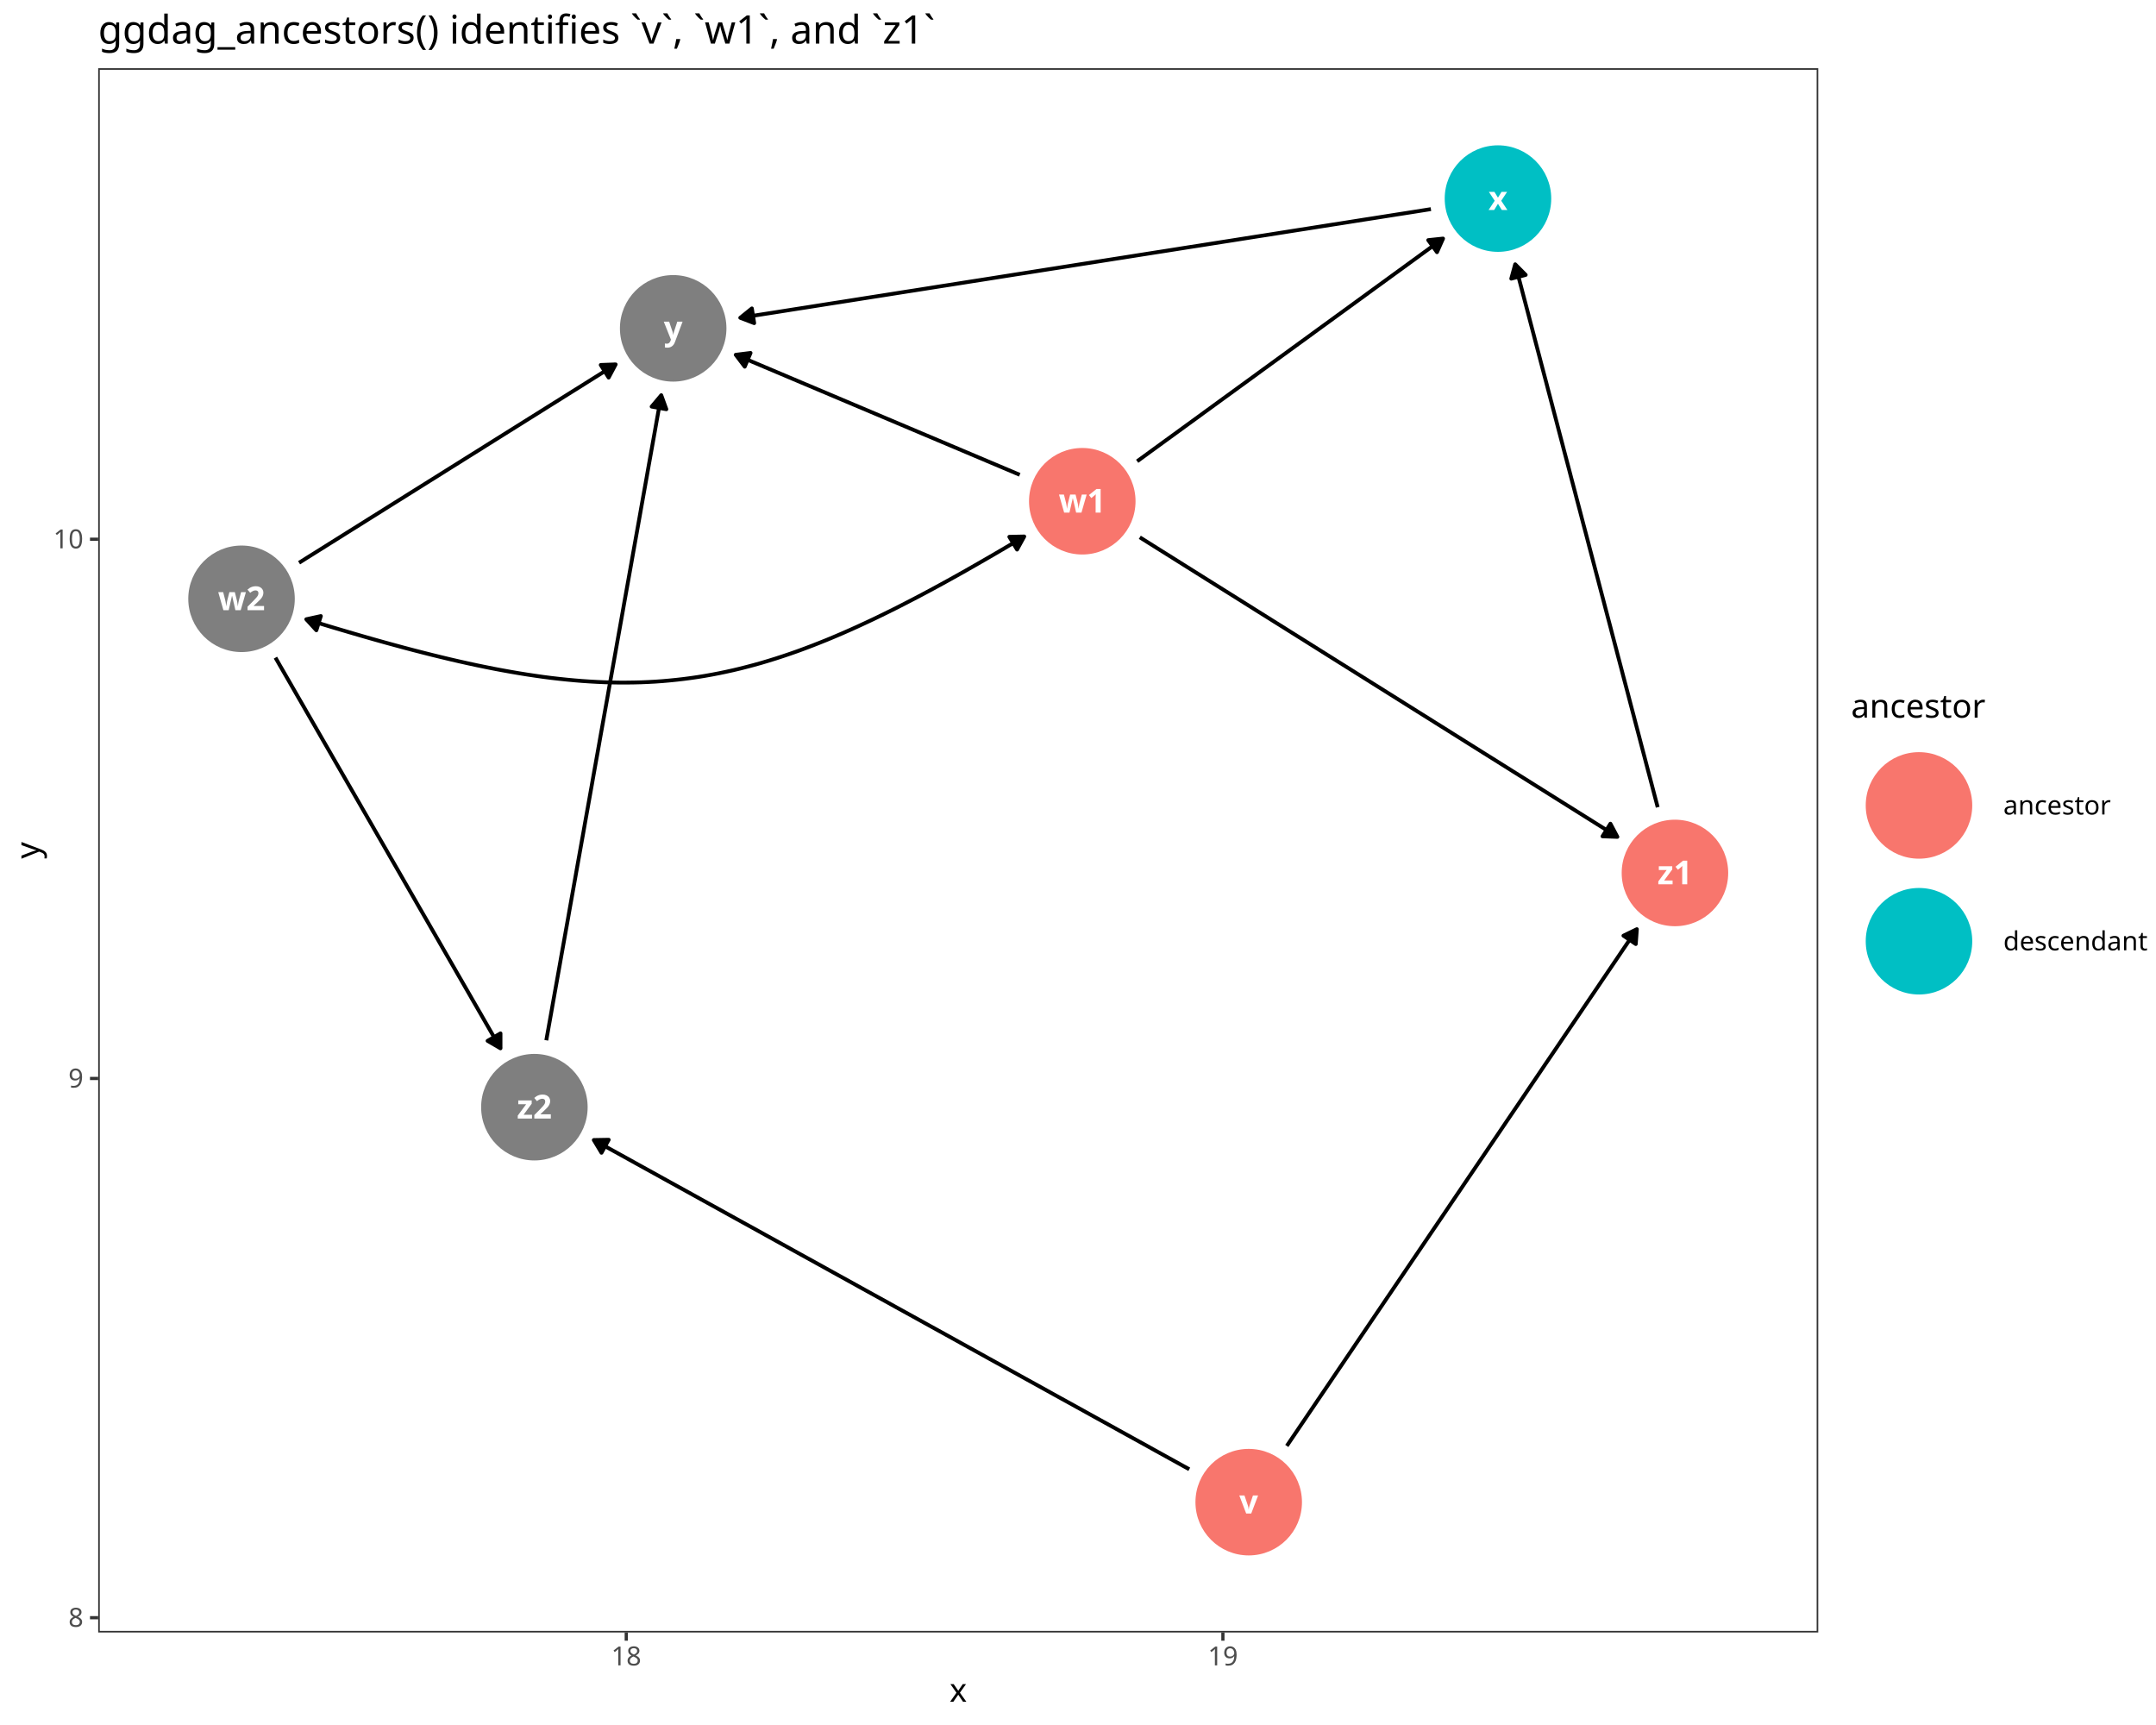
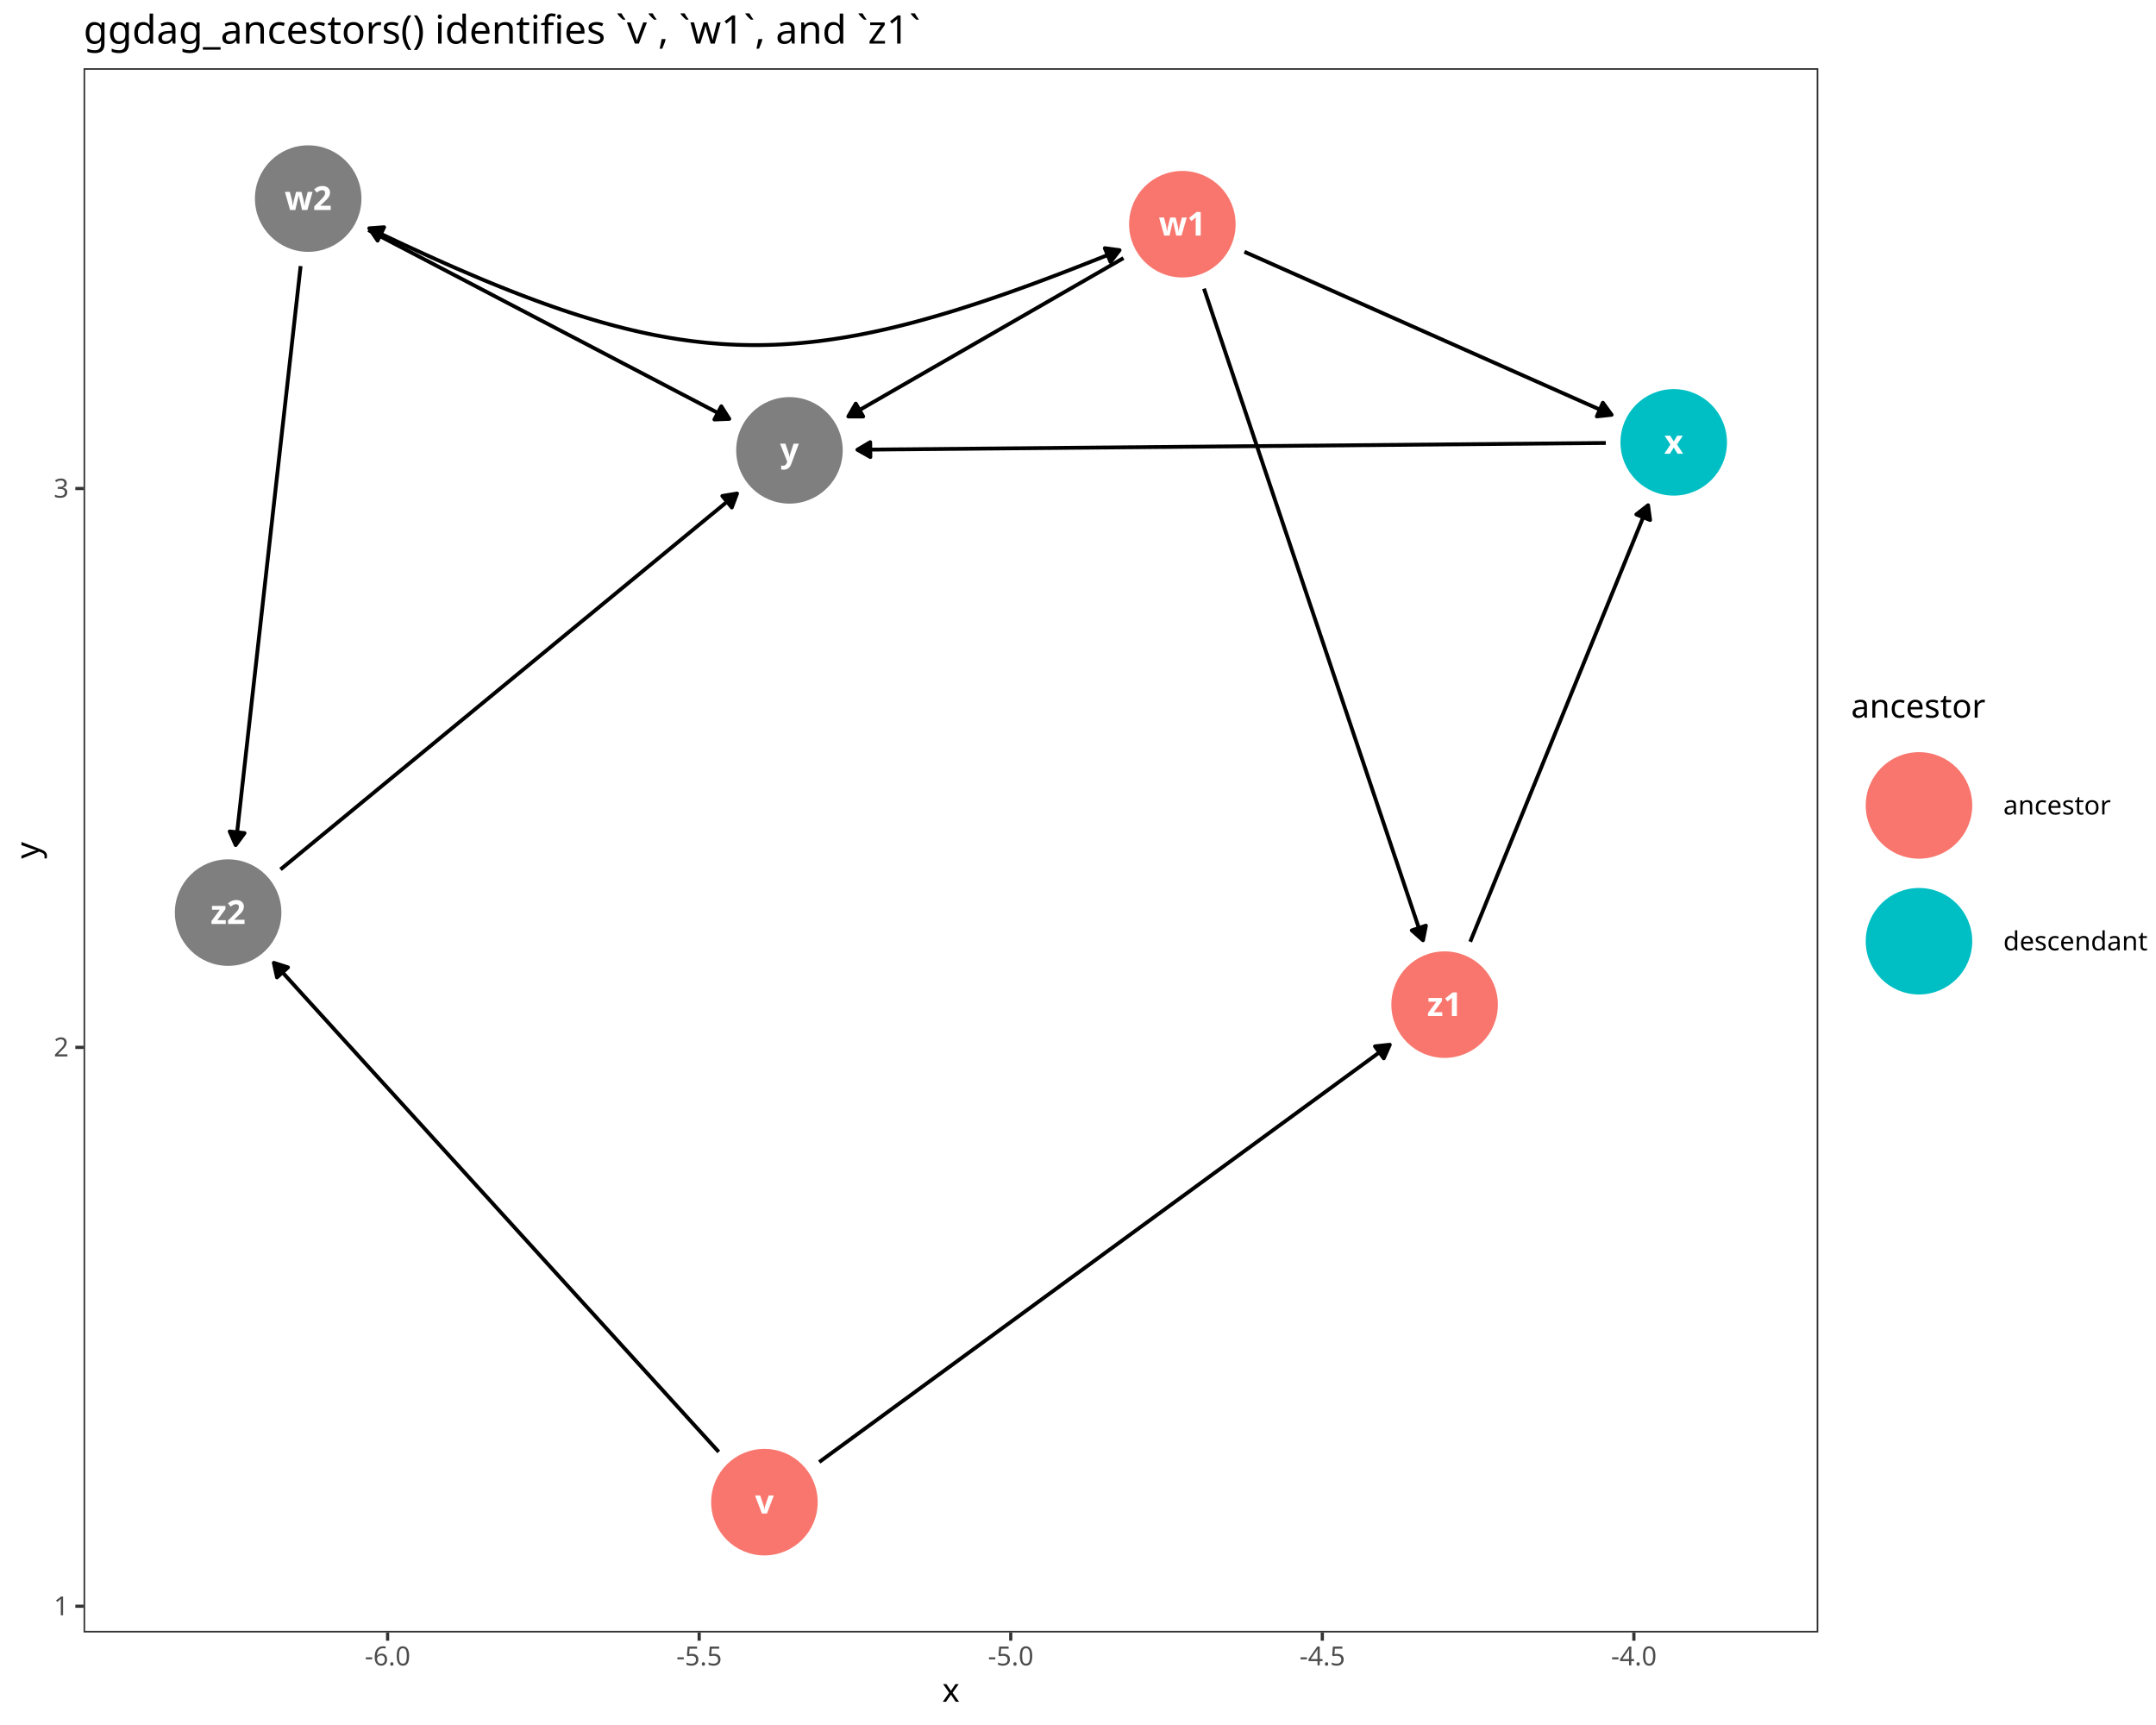
<svg xmlns="http://www.w3.org/2000/svg" class="svglite" data-engine-version="2.0" width="720.00pt" height="576.00pt" viewBox="0 0 720.00 576.00">
  <defs>
    <style type="text/css">
    .svglite line, .svglite polyline, .svglite polygon, .svglite path, .svglite rect, .svglite circle {
      fill: none;
      stroke: #000000;
      stroke-linecap: round;
      stroke-linejoin: round;
      stroke-miterlimit: 10.00;
    }
  </style>
  </defs>
  <rect width="100%" height="100%" style="stroke: none; fill: #FFFFFF;" />
  <defs>
    <clipPath id="cpMC4wMHw3MjAuMDB8MC4wMHw1NzYuMDA=">
      <rect x="0.00" y="0.00" width="720.00" height="576.00" />
    </clipPath>
  </defs>
  <g clip-path="url(#cpMC4wMHw3MjAuMDB8MC4wMHw1NzYuMDA=)">
    <rect x="0.00" y="0.00" width="720.00" height="576.00" style="stroke-width: 1.07; stroke: #FFFFFF; fill: #FFFFFF;" />
  </g>
  <defs>
-     <clipPath id="cpMzIuNzl8NjA3LjIxfDIyLjc4fDU0NS4xMQ==">
-       <rect x="32.79" y="22.78" width="574.42" height="522.33" />
+     <clipPath id="cpMjcuOTB8NjA3LjIxfDIyLjc4fDU0NS4xMQ==">
+       <rect x="27.90" y="22.78" width="579.32" height="522.33" />
    </clipPath>
  </defs>
-   <g clip-path="url(#cpMzIuNzl8NjA3LjIxfDIyLjc4fDU0NS4xMQ==)">
-     <rect x="32.79" y="22.78" width="574.42" height="522.33" style="stroke-width: 1.07; stroke: none; fill: #FFFFFF;" />
-     <polyline points="429.73,482.81 429.95,482.49 431.39,480.36 432.83,478.24 434.26,476.12 435.70,474.00 437.14,471.87 438.58,469.75 440.01,467.63 441.45,465.51 442.89,463.39 444.33,461.26 445.76,459.14 447.20,457.02 448.64,454.90 450.08,452.77 451.52,450.65 452.95,448.53 454.39,446.41 455.83,444.29 457.27,442.16 458.70,440.04 460.14,437.92 461.58,435.80 463.02,433.67 464.46,431.55 465.89,429.43 467.33,427.31 468.77,425.19 470.21,423.06 471.64,420.94 473.08,418.82 474.52,416.70 475.96,414.57 477.39,412.45 478.83,410.33 480.27,408.21 481.71,406.09 483.15,403.96 484.58,401.84 486.02,399.72 487.46,397.60 488.90,395.47 490.33,393.35 491.77,391.23 493.21,389.11 494.65,386.99 496.09,384.86 497.52,382.74 498.96,380.62 500.40,378.50 501.84,376.37 503.27,374.25 504.71,372.13 506.15,370.01 507.59,367.89 509.03,365.76 510.46,363.64 511.90,361.52 513.34,359.40 514.78,357.27 516.21,355.15 517.65,353.03 519.09,350.91 520.53,348.79 521.96,346.66 523.40,344.54 524.84,342.42 526.28,340.30 527.72,338.17 529.15,336.05 530.59,333.93 532.03,331.81 533.47,329.69 534.90,327.56 536.34,325.44 537.78,323.32 539.22,321.20 540.66,319.07 542.09,316.95 543.53,314.83 544.97,312.71 546.41,310.59 546.63,310.26 " style="stroke-width: 1.28; stroke-linecap: butt;" />
-     <polygon points="546.27,315.23 546.63,310.26 542.15,312.44 " style="stroke-width: 1.28; stroke-linecap: butt; fill: #000000;" />
-     <polyline points="397.16,490.61 395.32,489.60 392.91,488.26 390.50,486.93 388.09,485.60 385.68,484.27 383.28,482.93 380.87,481.60 378.46,480.27 376.05,478.94 373.64,477.61 371.23,476.27 368.82,474.94 366.41,473.61 364.00,472.28 361.59,470.94 359.18,469.61 356.77,468.28 354.36,466.95 351.95,465.62 349.54,464.28 347.13,462.95 344.72,461.62 342.31,460.29 339.90,458.95 337.49,457.62 335.08,456.29 332.67,454.96 330.26,453.63 327.85,452.29 325.44,450.96 323.03,449.63 320.63,448.30 318.22,446.96 315.81,445.63 313.40,444.30 310.99,442.97 308.58,441.64 306.17,440.30 303.76,438.97 301.35,437.64 298.94,436.31 296.53,434.97 294.12,433.64 291.71,432.31 289.30,430.98 286.89,429.65 284.48,428.31 282.07,426.98 279.66,425.65 277.25,424.32 274.84,422.98 272.43,421.65 270.02,420.32 267.61,418.99 265.20,417.66 262.79,416.32 260.38,414.99 257.98,413.66 255.57,412.33 253.16,410.99 250.75,409.66 248.34,408.33 245.93,407.00 243.52,405.67 241.11,404.33 238.70,403.00 236.29,401.67 233.88,400.34 231.47,399.00 229.06,397.67 226.65,396.34 224.24,395.01 221.83,393.68 219.42,392.34 217.01,391.01 214.60,389.68 212.19,388.35 209.78,387.01 207.37,385.68 204.96,384.35 202.55,383.02 200.14,381.69 198.30,380.67 " style="stroke-width: 1.28; stroke-linecap: butt;" />
-     <polygon points="203.28,380.58 198.30,380.67 200.87,384.93 " style="stroke-width: 1.28; stroke-linecap: butt; fill: #000000;" />
-     <polyline points="379.76,154.02 381.06,153.08 382.46,152.06 383.86,151.03 385.27,150.01 386.67,148.99 388.07,147.97 389.47,146.95 390.88,145.93 392.28,144.91 393.68,143.89 395.08,142.87 396.48,141.85 397.89,140.83 399.29,139.81 400.69,138.79 402.09,137.76 403.50,136.74 404.90,135.72 406.30,134.70 407.70,133.68 409.10,132.66 410.51,131.64 411.91,130.62 413.31,129.60 414.71,128.58 416.12,127.56 417.52,126.54 418.92,125.52 420.32,124.49 421.72,123.47 423.13,122.45 424.53,121.43 425.93,120.41 427.33,119.39 428.74,118.37 430.14,117.35 431.54,116.33 432.94,115.31 434.34,114.29 435.75,113.27 437.15,112.25 438.55,111.22 439.95,110.20 441.35,109.18 442.76,108.16 444.16,107.14 445.56,106.12 446.96,105.10 448.37,104.08 449.77,103.06 451.17,102.04 452.57,101.02 453.97,100.00 455.38,98.98 456.78,97.95 458.18,96.93 459.58,95.91 460.99,94.89 462.39,93.87 463.79,92.85 465.19,91.83 466.59,90.81 468.00,89.79 469.40,88.77 470.80,87.75 472.20,86.73 473.61,85.71 475.01,84.68 476.41,83.66 477.81,82.64 479.21,81.62 480.62,80.60 481.91,79.66 " style="stroke-width: 1.28; stroke-linecap: butt;" />
-     <polygon points="479.89,84.21 481.91,79.66 476.96,80.18 " style="stroke-width: 1.28; stroke-linecap: butt; fill: #000000;" />
-     <polyline points="340.54,158.54 339.35,158.04 337.97,157.45 336.59,156.87 335.21,156.29 333.83,155.70 332.45,155.12 331.07,154.54 329.69,153.96 328.31,153.37 326.93,152.79 325.55,152.21 324.17,151.62 322.79,151.04 321.41,150.46 320.03,149.87 318.65,149.29 317.27,148.71 315.89,148.12 314.51,147.54 313.13,146.96 311.75,146.37 310.37,145.79 308.99,145.21 307.61,144.63 306.23,144.04 304.85,143.46 303.47,142.88 302.09,142.29 300.71,141.71 299.33,141.13 297.95,140.54 296.57,139.96 295.19,139.38 293.81,138.79 292.43,138.21 291.05,137.63 289.67,137.04 288.29,136.46 286.91,135.88 285.53,135.30 284.15,134.71 282.77,134.13 281.39,133.55 280.01,132.96 278.63,132.38 277.25,131.80 275.87,131.21 274.49,130.63 273.11,130.05 271.73,129.46 270.35,128.88 268.97,128.30 267.59,127.72 266.21,127.13 264.83,126.55 263.45,125.97 262.07,125.38 260.69,124.80 259.31,124.22 257.93,123.63 256.55,123.05 255.17,122.47 253.79,121.88 252.41,121.30 251.03,120.72 249.65,120.13 248.27,119.55 246.89,118.97 245.70,118.47 " style="stroke-width: 1.28; stroke-linecap: butt;" />
-     <polygon points="250.65,117.85 245.70,118.47 248.71,122.44 " style="stroke-width: 1.28; stroke-linecap: butt; fill: #000000;" />
-     <polyline points="380.64,179.42 381.42,179.90 383.42,181.16 385.42,182.41 387.42,183.67 389.42,184.92 391.42,186.17 393.42,187.43 395.41,188.68 397.41,189.93 399.41,191.19 401.41,192.44 403.41,193.70 405.41,194.95 407.41,196.20 409.41,197.46 411.41,198.71 413.41,199.96 415.41,201.22 417.41,202.47 419.40,203.73 421.40,204.98 423.40,206.23 425.40,207.49 427.40,208.74 429.40,209.99 431.40,211.25 433.40,212.50 435.40,213.75 437.40,215.01 439.40,216.26 441.40,217.52 443.39,218.77 445.39,220.02 447.39,221.28 449.39,222.53 451.39,223.78 453.39,225.04 455.39,226.29 457.39,227.55 459.39,228.80 461.39,230.05 463.39,231.31 465.39,232.56 467.38,233.81 469.38,235.07 471.38,236.32 473.38,237.58 475.38,238.83 477.38,240.08 479.38,241.34 481.38,242.59 483.38,243.84 485.38,245.10 487.38,246.35 489.38,247.61 491.37,248.86 493.37,250.11 495.37,251.37 497.37,252.62 499.37,253.87 501.37,255.13 503.37,256.38 505.37,257.64 507.37,258.89 509.37,260.14 511.37,261.40 513.37,262.65 515.36,263.90 517.36,265.16 519.36,266.41 521.36,267.67 523.36,268.92 525.36,270.17 527.36,271.43 529.36,272.68 531.36,273.93 533.36,275.19 535.36,276.44 537.36,277.70 539.35,278.95 540.13,279.44 " style="stroke-width: 1.28; stroke-linecap: butt;" />
-     <polygon points="535.16,279.26 540.13,279.44 537.80,275.04 " style="stroke-width: 1.28; stroke-linecap: butt; fill: #000000;" />
-     <polyline points="553.59,269.55 553.38,268.74 552.78,266.47 552.18,264.19 551.59,261.92 550.99,259.64 550.39,257.37 549.79,255.09 549.20,252.82 548.60,250.55 548.00,248.27 547.41,246.00 546.81,243.72 546.21,241.45 545.62,239.17 545.02,236.90 544.42,234.62 543.83,232.35 543.23,230.07 542.63,227.80 542.03,225.53 541.44,223.25 540.84,220.98 540.24,218.70 539.65,216.43 539.05,214.15 538.45,211.88 537.86,209.60 537.26,207.33 536.66,205.06 536.06,202.78 535.47,200.51 534.87,198.23 534.27,195.96 533.68,193.68 533.08,191.41 532.48,189.13 531.89,186.86 531.29,184.58 530.69,182.31 530.10,180.04 529.50,177.76 528.90,175.49 528.30,173.21 527.71,170.94 527.11,168.66 526.51,166.39 525.92,164.11 525.32,161.84 524.72,159.57 524.13,157.29 523.53,155.02 522.93,152.74 522.33,150.47 521.74,148.19 521.14,145.92 520.54,143.64 519.95,141.37 519.35,139.09 518.75,136.82 518.16,134.55 517.56,132.27 516.96,130.00 516.37,127.72 515.77,125.45 515.17,123.17 514.57,120.90 513.98,118.62 513.38,116.35 512.78,114.08 512.19,111.80 511.59,109.53 510.99,107.25 510.40,104.98 509.80,102.70 509.20,100.43 508.60,98.15 508.01,95.88 507.41,93.60 506.81,91.33 506.22,89.06 506.00,88.25 " style="stroke-width: 1.28; stroke-linecap: butt;" />
-     <polygon points="509.51,91.79 506.00,88.25 504.69,93.05 " style="stroke-width: 1.28; stroke-linecap: butt; fill: #000000;" />
-     <polyline points="477.85,69.83 475.21,70.25 472.43,70.69 469.64,71.13 466.86,71.56 464.08,72.00 461.30,72.44 458.52,72.88 455.73,73.31 452.95,73.75 450.17,74.19 447.39,74.63 444.60,75.06 441.82,75.50 439.04,75.94 436.26,76.38 433.48,76.81 430.69,77.25 427.91,77.69 425.13,78.13 422.35,78.57 419.56,79.00 416.78,79.44 414.00,79.88 411.22,80.32 408.44,80.75 405.65,81.19 402.87,81.63 400.09,82.07 397.31,82.50 394.53,82.94 391.74,83.38 388.96,83.82 386.18,84.25 383.40,84.69 380.61,85.13 377.83,85.57 375.05,86.01 372.27,86.44 369.49,86.88 366.70,87.32 363.92,87.76 361.14,88.19 358.36,88.63 355.57,89.07 352.79,89.51 350.01,89.94 347.23,90.38 344.45,90.82 341.66,91.26 338.88,91.69 336.10,92.13 333.32,92.57 330.54,93.01 327.75,93.45 324.97,93.88 322.19,94.32 319.41,94.76 316.62,95.20 313.84,95.63 311.06,96.07 308.28,96.51 305.50,96.95 302.71,97.38 299.93,97.82 297.15,98.26 294.37,98.70 291.59,99.13 288.80,99.57 286.02,100.01 283.24,100.45 280.46,100.89 277.67,101.32 274.89,101.76 272.11,102.20 269.33,102.64 266.55,103.07 263.76,103.51 260.98,103.95 258.20,104.39 255.42,104.82 252.63,105.26 249.85,105.70 247.21,106.11 " style="stroke-width: 1.28; stroke-linecap: butt;" />
-     <polygon points="251.09,102.98 247.21,106.11 251.86,107.90 " style="stroke-width: 1.28; stroke-linecap: butt; fill: #000000;" />
-     <polyline points="99.88,187.91 101.05,187.18 102.50,186.26 103.96,185.35 105.42,184.44 106.87,183.53 108.33,182.62 109.78,181.70 111.24,180.79 112.70,179.88 114.15,178.97 115.61,178.05 117.06,177.14 118.52,176.23 119.98,175.32 121.43,174.41 122.89,173.49 124.34,172.58 125.80,171.67 127.26,170.76 128.71,169.84 130.17,168.93 131.62,168.02 133.08,167.11 134.54,166.20 135.99,165.28 137.45,164.37 138.90,163.46 140.36,162.55 141.82,161.63 143.27,160.72 144.73,159.81 146.19,158.90 147.64,157.99 149.10,157.07 150.55,156.16 152.01,155.25 153.47,154.34 154.92,153.42 156.38,152.51 157.83,151.60 159.29,150.69 160.75,149.78 162.20,148.86 163.66,147.95 165.11,147.04 166.57,146.13 168.03,145.21 169.48,144.30 170.94,143.39 172.39,142.48 173.85,141.57 175.31,140.65 176.76,139.74 178.22,138.83 179.67,137.92 181.13,137.01 182.59,136.09 184.04,135.18 185.50,134.27 186.96,133.36 188.41,132.44 189.87,131.53 191.32,130.62 192.78,129.71 194.24,128.80 195.69,127.88 197.15,126.97 198.60,126.06 200.06,125.15 201.52,124.23 202.97,123.32 204.43,122.41 205.60,121.68 " style="stroke-width: 1.28; stroke-linecap: butt;" />
-     <polygon points="203.26,126.08 205.60,121.68 200.62,121.86 " style="stroke-width: 1.28; stroke-linecap: butt; fill: #000000;" />
-     <polyline points="91.98,219.60 92.52,220.52 93.50,222.24 94.49,223.95 95.48,225.67 96.47,227.38 97.46,229.10 98.44,230.81 99.43,232.53 100.42,234.24 101.41,235.95 102.39,237.67 103.38,239.38 104.37,241.10 105.36,242.81 106.35,244.53 107.33,246.24 108.32,247.96 109.31,249.67 110.30,251.39 111.28,253.10 112.27,254.82 113.26,256.53 114.25,258.24 115.24,259.96 116.22,261.67 117.21,263.39 118.20,265.10 119.19,266.82 120.18,268.53 121.16,270.25 122.15,271.96 123.14,273.68 124.13,275.39 125.11,277.11 126.10,278.82 127.09,280.53 128.08,282.25 129.07,283.96 130.05,285.68 131.04,287.39 132.03,289.11 133.02,290.82 134.01,292.54 134.99,294.25 135.98,295.97 136.97,297.68 137.96,299.40 138.94,301.11 139.93,302.83 140.92,304.54 141.91,306.25 142.90,307.97 143.88,309.68 144.87,311.40 145.86,313.11 146.85,314.83 147.83,316.54 148.82,318.26 149.81,319.97 150.80,321.69 151.79,323.40 152.77,325.12 153.76,326.83 154.75,328.54 155.74,330.26 156.73,331.97 157.71,333.69 158.70,335.40 159.69,337.12 160.68,338.83 161.66,340.55 162.65,342.26 163.64,343.98 164.63,345.69 165.62,347.41 166.60,349.12 167.14,350.05 " style="stroke-width: 1.28; stroke-linecap: butt;" />
-     <polygon points="162.83,347.55 167.14,350.05 167.14,345.06 " style="stroke-width: 1.28; stroke-linecap: butt; fill: #000000;" />
-     <polyline points="182.44,347.37 182.67,346.05 183.14,343.43 183.61,340.80 184.08,338.17 184.54,335.55 185.01,332.92 185.48,330.29 185.95,327.67 186.42,325.04 186.89,322.41 187.35,319.79 187.82,317.16 188.29,314.53 188.76,311.90 189.23,309.28 189.70,306.65 190.16,304.02 190.63,301.40 191.10,298.77 191.57,296.14 192.04,293.52 192.50,290.89 192.97,288.26 193.44,285.64 193.91,283.01 194.38,280.38 194.85,277.76 195.31,275.13 195.78,272.50 196.25,269.88 196.72,267.25 197.19,264.62 197.66,261.99 198.12,259.37 198.59,256.74 199.06,254.11 199.53,251.49 200.00,248.86 200.46,246.23 200.93,243.61 201.40,240.98 201.87,238.35 202.34,235.73 202.81,233.10 203.27,230.47 203.74,227.85 204.21,225.22 204.68,222.59 205.15,219.97 205.62,217.34 206.08,214.71 206.55,212.09 207.02,209.46 207.49,206.83 207.96,204.20 208.42,201.58 208.89,198.95 209.36,196.32 209.83,193.70 210.30,191.07 210.77,188.44 211.23,185.82 211.70,183.19 212.17,180.56 212.64,177.94 213.11,175.31 213.58,172.68 214.04,170.06 214.51,167.43 214.98,164.80 215.45,162.18 215.92,159.55 216.38,156.92 216.85,154.29 217.32,151.67 217.79,149.04 218.26,146.41 218.73,143.79 219.19,141.16 219.66,138.53 220.13,135.91 220.60,133.28 220.83,131.96 " style="stroke-width: 1.28; stroke-linecap: butt;" />
-     <polygon points="222.53,136.65 220.83,131.96 217.62,135.77 " style="stroke-width: 1.28; stroke-linecap: butt; fill: #000000;" />
-     <polyline points="342.05,179.14 341.08,179.73 337.86,181.64 334.68,183.52 331.55,185.35 328.45,187.14 325.40,188.89 322.39,190.61 319.41,192.28 316.48,193.91 313.58,195.50 310.72,197.05 307.89,198.56 305.09,200.03 302.32,201.46 299.59,202.86 296.88,204.21 294.21,205.52 291.56,206.80 288.93,208.03 286.34,209.23 283.76,210.39 281.21,211.51 278.68,212.59 276.17,213.64 273.67,214.64 271.20,215.61 268.74,216.54 266.30,217.44 263.87,218.29 261.45,219.11 259.05,219.89 256.66,220.63 254.28,221.34 251.90,222.01 249.53,222.64 247.17,223.24 244.82,223.80 242.46,224.32 240.11,224.81 237.77,225.26 235.42,225.68 233.07,226.06 230.72,226.40 228.36,226.71 226.00,226.98 223.64,227.22 221.27,227.43 218.89,227.60 216.50,227.73 214.10,227.83 211.69,227.89 209.27,227.92 206.83,227.92 204.38,227.88 201.91,227.81 199.43,227.70 196.93,227.56 194.40,227.39 191.86,227.18 189.29,226.94 186.71,226.67 184.09,226.37 181.45,226.03 178.79,225.65 176.10,225.25 173.37,224.81 170.62,224.34 167.84,223.84 165.02,223.31 162.17,222.74 159.29,222.15 156.37,221.52 153.41,220.86 150.42,220.17 147.38,219.44 144.31,218.69 141.19,217.90 138.03,217.09 134.82,216.24 131.57,215.36 128.28,214.46 124.93,213.52 121.54,212.55 118.10,211.55 114.60,210.52 111.06,209.47 107.46,208.38 103.80,207.26 102.28,206.78 " style="stroke-width: 1.28; stroke-linecap: butt;" />
-     <polygon points="339.65,183.51 342.05,179.14 337.07,179.25 " style="stroke-width: 1.28; stroke-linecap: butt; fill: #000000;" />
-     <polygon points="107.15,205.71 102.28,206.78 105.65,210.46 " style="stroke-width: 1.28; stroke-linecap: butt; fill: #000000;" />
-     <circle cx="417.01" cy="501.59" r="17.43" style="stroke-width: 0.71; stroke: #F8766D; fill: #F8766D;" />
-     <circle cx="361.43" cy="167.37" r="17.43" style="stroke-width: 0.71; stroke: #F8766D; fill: #F8766D;" />
-     <circle cx="80.66" cy="199.95" r="17.43" style="stroke-width: 0.71; stroke: #7F7F7F; fill: #7F7F7F;" />
-     <circle cx="500.25" cy="66.31" r="17.43" style="stroke-width: 0.71; stroke: #00BFC4; fill: #00BFC4;" />
-     <circle cx="559.35" cy="291.49" r="17.43" style="stroke-width: 0.71; stroke: #F8766D; fill: #F8766D;" />
-     <circle cx="178.46" cy="369.70" r="17.43" style="stroke-width: 0.71; stroke: #7F7F7F; fill: #7F7F7F;" />
-     <circle cx="224.81" cy="109.64" r="17.43" style="stroke-width: 0.71; stroke: #7F7F7F; fill: #7F7F7F;" />
-     <text x="417.01" y="505.38" text-anchor="middle" style="font-size: 11.04px; font-weight: bold; fill: #FFFFFF; font-family: sans;" textLength="5.52px" lengthAdjust="spacingAndGlyphs">v</text>
-     <text x="361.43" y="171.17" text-anchor="middle" style="font-size: 11.04px; font-weight: bold; fill: #FFFFFF; font-family: sans;" textLength="14.12px" lengthAdjust="spacingAndGlyphs">w1</text>
-     <text x="80.66" y="203.75" text-anchor="middle" style="font-size: 11.04px; font-weight: bold; fill: #FFFFFF; font-family: sans;" textLength="14.12px" lengthAdjust="spacingAndGlyphs">w2</text>
-     <text x="500.25" y="70.11" text-anchor="middle" style="font-size: 11.04px; font-weight: bold; fill: #FFFFFF; font-family: sans;" textLength="5.52px" lengthAdjust="spacingAndGlyphs">x</text>
-     <text x="559.35" y="295.28" text-anchor="middle" style="font-size: 11.04px; font-weight: bold; fill: #FFFFFF; font-family: sans;" textLength="11.66px" lengthAdjust="spacingAndGlyphs">z1</text>
-     <text x="178.46" y="373.49" text-anchor="middle" style="font-size: 11.04px; font-weight: bold; fill: #FFFFFF; font-family: sans;" textLength="11.66px" lengthAdjust="spacingAndGlyphs">z2</text>
-     <text x="224.81" y="113.44" text-anchor="middle" style="font-size: 11.04px; font-weight: bold; fill: #FFFFFF; font-family: sans;" textLength="5.52px" lengthAdjust="spacingAndGlyphs">y</text>
-     <rect x="32.79" y="22.78" width="574.42" height="522.33" style="stroke-width: 1.07; stroke: #333333;" />
+   <g clip-path="url(#cpMjcuOTB8NjA3LjIxfDIyLjc4fDU0NS4xMQ==)">
+     <rect x="27.90" y="22.78" width="579.32" height="522.33" style="stroke-width: 1.07; stroke: none; fill: #FFFFFF;" />
+     <polyline points="273.59,488.20 273.64,488.16 275.93,486.48 278.23,484.80 280.52,483.13 282.82,481.45 285.11,479.77 287.40,478.09 289.70,476.41 291.99,474.74 294.29,473.06 296.58,471.38 298.88,469.70 301.17,468.02 303.47,466.35 305.76,464.67 308.05,462.99 310.35,461.31 312.64,459.63 314.94,457.96 317.23,456.28 319.53,454.60 321.82,452.92 324.12,451.24 326.41,449.57 328.70,447.89 331.00,446.21 333.29,444.53 335.59,442.85 337.88,441.18 340.18,439.50 342.47,437.82 344.77,436.14 347.06,434.46 349.35,432.79 351.65,431.11 353.94,429.43 356.24,427.75 358.53,426.07 360.83,424.40 363.12,422.72 365.42,421.04 367.71,419.36 370.00,417.68 372.30,416.01 374.59,414.33 376.89,412.65 379.18,410.97 381.48,409.29 383.77,407.62 386.06,405.94 388.36,404.26 390.65,402.58 392.95,400.90 395.24,399.23 397.54,397.55 399.83,395.87 402.13,394.19 404.42,392.51 406.71,390.84 409.01,389.16 411.30,387.48 413.60,385.80 415.89,384.12 418.19,382.45 420.48,380.77 422.78,379.09 425.07,377.41 427.36,375.73 429.66,374.06 431.95,372.38 434.25,370.70 436.54,369.02 438.84,367.34 441.13,365.67 443.43,363.99 445.72,362.31 448.01,360.63 450.31,358.95 452.60,357.28 454.90,355.60 457.19,353.92 459.49,352.24 461.78,350.56 464.07,348.89 464.13,348.85 " style="stroke-width: 1.28; stroke-linecap: butt;" />
+     <polygon points="462.11,353.40 464.13,348.85 459.17,349.38 " style="stroke-width: 1.28; stroke-linecap: butt; fill: #000000;" />
+     <polyline points="240.02,484.81 239.00,483.69 237.19,481.70 235.38,479.71 233.57,477.72 231.76,475.74 229.95,473.75 228.15,471.76 226.34,469.77 224.53,467.78 222.72,465.79 220.91,463.80 219.10,461.82 217.29,459.83 215.48,457.84 213.67,455.85 211.86,453.86 210.05,451.87 208.24,449.89 206.44,447.90 204.63,445.91 202.82,443.92 201.01,441.93 199.20,439.94 197.39,437.95 195.58,435.97 193.77,433.98 191.96,431.99 190.15,430.00 188.34,428.01 186.53,426.02 184.73,424.04 182.92,422.05 181.11,420.06 179.30,418.07 177.49,416.08 175.68,414.09 173.87,412.11 172.06,410.12 170.25,408.13 168.44,406.14 166.63,404.15 164.82,402.16 163.02,400.17 161.21,398.19 159.40,396.20 157.59,394.21 155.78,392.22 153.97,390.23 152.16,388.24 150.35,386.26 148.54,384.27 146.73,382.28 144.92,380.29 143.11,378.30 141.31,376.31 139.50,374.32 137.69,372.34 135.88,370.35 134.07,368.36 132.26,366.37 130.45,364.38 128.64,362.39 126.83,360.41 125.02,358.42 123.21,356.43 121.40,354.44 119.60,352.45 117.79,350.46 115.98,348.48 114.17,346.49 112.36,344.50 110.55,342.51 108.74,340.52 106.93,338.53 105.12,336.54 103.31,334.56 101.50,332.57 99.69,330.58 97.89,328.59 96.08,326.60 94.27,324.61 92.46,322.63 91.44,321.50 " style="stroke-width: 1.28; stroke-linecap: butt;" />
+     <polygon points="96.18,323.02 91.44,321.50 92.50,326.37 " style="stroke-width: 1.28; stroke-linecap: butt; fill: #000000;" />
+     <polyline points="415.58,84.07 416.40,84.44 418.05,85.17 419.71,85.91 421.37,86.64 423.03,87.38 424.68,88.11 426.34,88.85 428.00,89.59 429.66,90.32 431.31,91.06 432.97,91.79 434.63,92.53 436.29,93.27 437.94,94.00 439.60,94.74 441.26,95.47 442.92,96.21 444.57,96.94 446.23,97.68 447.89,98.42 449.54,99.15 451.20,99.89 452.86,100.62 454.52,101.36 456.17,102.09 457.83,102.83 459.49,103.57 461.15,104.30 462.80,105.04 464.46,105.77 466.12,106.51 467.78,107.24 469.43,107.98 471.09,108.72 472.75,109.45 474.41,110.19 476.06,110.92 477.72,111.66 479.38,112.39 481.04,113.13 482.69,113.87 484.35,114.60 486.01,115.34 487.67,116.07 489.32,116.81 490.98,117.54 492.64,118.28 494.30,119.02 495.95,119.75 497.61,120.49 499.27,121.22 500.93,121.96 502.58,122.69 504.24,123.43 505.90,124.17 507.56,124.90 509.21,125.64 510.87,126.37 512.53,127.11 514.19,127.84 515.84,128.58 517.50,129.32 519.16,130.05 520.82,130.79 522.47,131.52 524.13,132.26 525.79,133.00 527.45,133.73 529.10,134.47 530.76,135.20 532.42,135.94 534.08,136.67 535.73,137.41 537.39,138.15 538.21,138.51 " style="stroke-width: 1.28; stroke-linecap: butt;" />
+     <polygon points="533.26,139.04 538.21,138.51 535.28,134.48 " style="stroke-width: 1.28; stroke-linecap: butt; fill: #000000;" />
+     <polyline points="375.19,86.18 374.97,86.31 373.64,87.07 372.32,87.84 370.99,88.60 369.67,89.36 368.34,90.13 367.02,90.89 365.69,91.65 364.37,92.41 363.04,93.18 361.72,93.94 360.39,94.70 359.07,95.46 357.74,96.23 356.41,96.99 355.09,97.75 353.76,98.51 352.44,99.28 351.11,100.04 349.79,100.80 348.46,101.57 347.14,102.33 345.81,103.09 344.49,103.85 343.16,104.62 341.84,105.38 340.51,106.14 339.19,106.90 337.86,107.67 336.53,108.43 335.21,109.19 333.88,109.95 332.56,110.72 331.23,111.48 329.91,112.24 328.58,113.01 327.26,113.77 325.93,114.53 324.61,115.29 323.28,116.06 321.96,116.82 320.63,117.58 319.31,118.34 317.98,119.11 316.66,119.87 315.33,120.63 314.00,121.40 312.68,122.16 311.35,122.92 310.03,123.68 308.70,124.45 307.38,125.21 306.05,125.97 304.73,126.73 303.40,127.50 302.08,128.26 300.75,129.02 299.43,129.78 298.10,130.55 296.78,131.31 295.45,132.07 294.12,132.84 292.80,133.60 291.47,134.36 290.15,135.12 288.82,135.89 287.50,136.65 286.17,137.41 284.85,138.17 283.52,138.94 283.30,139.07 " style="stroke-width: 1.28; stroke-linecap: butt;" />
+     <polygon points="285.79,134.76 283.30,139.07 288.28,139.07 " style="stroke-width: 1.28; stroke-linecap: butt; fill: #000000;" />
+     <polyline points="402.07,96.37 402.81,98.56 403.70,101.19 404.58,103.83 405.46,106.46 406.35,109.09 407.23,111.72 408.12,114.35 409.00,116.99 409.89,119.62 410.77,122.25 411.66,124.88 412.54,127.52 413.43,130.15 414.31,132.78 415.20,135.41 416.08,138.04 416.97,140.68 417.85,143.31 418.73,145.94 419.62,148.57 420.50,151.21 421.39,153.84 422.27,156.47 423.16,159.10 424.04,161.73 424.93,164.37 425.81,167.00 426.70,169.63 427.58,172.26 428.47,174.90 429.35,177.53 430.24,180.16 431.12,182.79 432.00,185.42 432.89,188.06 433.77,190.69 434.66,193.32 435.54,195.95 436.43,198.59 437.31,201.22 438.20,203.85 439.08,206.48 439.97,209.11 440.85,211.75 441.74,214.38 442.62,217.01 443.51,219.64 444.39,222.28 445.27,224.91 446.16,227.54 447.04,230.17 447.93,232.80 448.81,235.44 449.70,238.07 450.58,240.70 451.47,243.33 452.35,245.97 453.24,248.60 454.12,251.23 455.01,253.86 455.89,256.49 456.77,259.13 457.66,261.76 458.54,264.39 459.43,267.02 460.31,269.66 461.20,272.29 462.08,274.92 462.97,277.55 463.85,280.18 464.74,282.82 465.62,285.45 466.51,288.08 467.39,290.71 468.28,293.35 469.16,295.98 470.04,298.61 470.93,301.24 471.81,303.87 472.70,306.51 473.58,309.14 474.47,311.77 475.21,313.97 " style="stroke-width: 1.28; stroke-linecap: butt;" />
+     <polygon points="471.47,310.67 475.21,313.97 476.19,309.08 " style="stroke-width: 1.28; stroke-linecap: butt; fill: #000000;" />
+     <polyline points="490.99,314.46 491.70,312.70 492.48,310.81 493.25,308.91 494.02,307.01 494.80,305.12 495.57,303.22 496.34,301.32 497.11,299.43 497.89,297.53 498.66,295.63 499.43,293.74 500.20,291.84 500.98,289.95 501.75,288.05 502.52,286.15 503.30,284.26 504.07,282.36 504.84,280.46 505.61,278.57 506.39,276.67 507.16,274.77 507.93,272.88 508.71,270.98 509.48,269.08 510.25,267.19 511.02,265.29 511.80,263.39 512.57,261.50 513.34,259.60 514.12,257.71 514.89,255.81 515.66,253.91 516.43,252.02 517.21,250.12 517.98,248.22 518.75,246.33 519.52,244.43 520.30,242.53 521.07,240.64 521.84,238.74 522.62,236.84 523.39,234.95 524.16,233.05 524.93,231.15 525.71,229.26 526.48,227.36 527.25,225.47 528.03,223.57 528.80,221.67 529.57,219.78 530.34,217.88 531.12,215.98 531.89,214.09 532.66,212.19 533.44,210.29 534.21,208.40 534.98,206.50 535.75,204.60 536.53,202.71 537.30,200.81 538.07,198.91 538.85,197.02 539.62,195.12 540.39,193.23 541.16,191.33 541.94,189.43 542.71,187.54 543.48,185.64 544.25,183.74 545.03,181.85 545.80,179.95 546.57,178.05 547.35,176.16 548.12,174.26 548.89,172.36 549.66,170.47 550.38,168.71 " style="stroke-width: 1.28; stroke-linecap: butt;" />
+     <polygon points="551.06,173.65 550.38,168.71 546.45,171.77 " style="stroke-width: 1.28; stroke-linecap: butt; fill: #000000;" />
+     <polyline points="536.26,147.91 535.08,147.93 532.09,147.95 529.11,147.98 526.13,148.01 523.14,148.03 520.16,148.06 517.18,148.09 514.20,148.11 511.21,148.14 508.23,148.17 505.25,148.19 502.27,148.22 499.28,148.25 496.30,148.28 493.32,148.30 490.33,148.33 487.35,148.36 484.37,148.38 481.39,148.41 478.40,148.44 475.42,148.46 472.44,148.49 469.45,148.52 466.47,148.55 463.49,148.57 460.51,148.60 457.52,148.63 454.54,148.65 451.56,148.68 448.58,148.71 445.59,148.73 442.61,148.76 439.63,148.79 436.64,148.81 433.66,148.84 430.68,148.87 427.70,148.90 424.71,148.92 421.73,148.95 418.75,148.98 415.76,149.00 412.78,149.03 409.80,149.06 406.82,149.08 403.83,149.11 400.85,149.14 397.87,149.16 394.89,149.19 391.90,149.22 388.92,149.25 385.94,149.27 382.95,149.30 379.97,149.33 376.99,149.35 374.01,149.38 371.02,149.41 368.04,149.43 365.06,149.46 362.07,149.49 359.09,149.51 356.11,149.54 353.13,149.57 350.14,149.60 347.16,149.62 344.18,149.65 341.20,149.68 338.21,149.70 335.23,149.73 332.25,149.76 329.26,149.78 326.28,149.81 323.30,149.84 320.32,149.87 317.33,149.89 314.35,149.92 311.37,149.95 308.38,149.97 305.40,150.00 302.42,150.03 299.44,150.05 296.45,150.08 293.47,150.11 290.49,150.13 287.50,150.16 286.32,150.17 " style="stroke-width: 1.28; stroke-linecap: butt;" />
+     <polygon points="290.61,147.64 286.32,150.17 290.66,152.62 " style="stroke-width: 1.28; stroke-linecap: butt; fill: #000000;" />
+     <polyline points="123.01,76.82 124.02,77.35 125.65,78.20 127.27,79.05 128.89,79.90 130.52,80.75 132.14,81.60 133.77,82.44 135.39,83.29 137.01,84.14 138.64,84.99 140.26,85.84 141.88,86.69 143.51,87.54 145.13,88.39 146.75,89.24 148.38,90.09 150.00,90.94 151.62,91.79 153.25,92.63 154.87,93.48 156.49,94.33 158.12,95.18 159.74,96.03 161.36,96.88 162.99,97.73 164.61,98.58 166.23,99.43 167.86,100.28 169.48,101.13 171.11,101.98 172.73,102.82 174.35,103.67 175.98,104.52 177.60,105.37 179.22,106.22 180.85,107.07 182.47,107.92 184.09,108.77 185.72,109.62 187.34,110.47 188.96,111.32 190.59,112.17 192.21,113.01 193.83,113.86 195.46,114.71 197.08,115.56 198.70,116.41 200.33,117.26 201.95,118.11 203.57,118.96 205.20,119.81 206.82,120.66 208.44,121.51 210.07,122.35 211.69,123.20 213.32,124.05 214.94,124.90 216.56,125.75 218.19,126.60 219.81,127.45 221.43,128.30 223.06,129.15 224.68,130.00 226.30,130.85 227.93,131.70 229.55,132.54 231.17,133.39 232.80,134.24 234.42,135.09 236.04,135.94 237.67,136.79 239.29,137.64 240.91,138.49 242.54,139.34 243.55,139.87 " style="stroke-width: 1.28; stroke-linecap: butt;" />
+     <polygon points="238.57,140.07 243.55,139.87 240.88,135.66 " style="stroke-width: 1.28; stroke-linecap: butt; fill: #000000;" />
+     <polyline points="100.39,88.85 100.22,90.39 99.95,92.80 99.68,95.21 99.41,97.62 99.14,100.03 98.87,102.43 98.60,104.84 98.33,107.25 98.06,109.66 97.79,112.07 97.52,114.48 97.25,116.88 96.98,119.29 96.71,121.70 96.44,124.11 96.17,126.52 95.90,128.93 95.63,131.33 95.36,133.74 95.09,136.15 94.82,138.56 94.55,140.97 94.27,143.38 94.00,145.78 93.73,148.19 93.46,150.60 93.19,153.01 92.92,155.42 92.65,157.83 92.38,160.23 92.11,162.64 91.84,165.05 91.57,167.46 91.30,169.87 91.03,172.27 90.76,174.68 90.49,177.09 90.22,179.50 89.95,181.91 89.68,184.32 89.41,186.72 89.14,189.13 88.87,191.54 88.60,193.95 88.33,196.36 88.06,198.77 87.79,201.17 87.52,203.58 87.25,205.99 86.98,208.40 86.71,210.81 86.44,213.22 86.17,215.62 85.90,218.03 85.63,220.44 85.36,222.85 85.09,225.26 84.82,227.66 84.55,230.07 84.28,232.48 84.01,234.89 83.74,237.30 83.47,239.71 83.20,242.11 82.93,244.52 82.66,246.93 82.39,249.34 82.12,251.75 81.85,254.16 81.58,256.56 81.31,258.97 81.04,261.38 80.77,263.79 80.50,266.20 80.23,268.61 79.96,271.01 79.69,273.42 79.42,275.83 79.15,278.24 78.88,280.65 78.70,282.19 " style="stroke-width: 1.28; stroke-linecap: butt;" />
+     <polygon points="76.71,277.63 78.70,282.19 81.66,278.18 " style="stroke-width: 1.28; stroke-linecap: butt; fill: #000000;" />
+     <polyline points="93.68,290.32 95.11,289.14 97.01,287.58 98.90,286.02 100.79,284.46 102.69,282.90 104.58,281.34 106.47,279.78 108.37,278.22 110.26,276.67 112.15,275.11 114.05,273.55 115.94,271.99 117.83,270.43 119.73,268.87 121.62,267.31 123.52,265.75 125.41,264.19 127.30,262.63 129.20,261.07 131.09,259.51 132.98,257.96 134.88,256.40 136.77,254.84 138.66,253.28 140.56,251.72 142.45,250.16 144.35,248.60 146.24,247.04 148.13,245.48 150.03,243.92 151.92,242.36 153.81,240.81 155.71,239.25 157.60,237.69 159.49,236.13 161.39,234.57 163.28,233.01 165.18,231.45 167.07,229.89 168.96,228.33 170.86,226.77 172.75,225.21 174.64,223.66 176.54,222.10 178.43,220.54 180.32,218.98 182.22,217.42 184.11,215.86 186.00,214.30 187.90,212.74 189.79,211.18 191.69,209.62 193.58,208.06 195.47,206.51 197.37,204.95 199.26,203.39 201.15,201.83 203.05,200.27 204.94,198.71 206.83,197.15 208.73,195.59 210.62,194.03 212.52,192.47 214.41,190.91 216.30,189.35 218.20,187.80 220.09,186.24 221.98,184.68 223.88,183.12 225.77,181.56 227.66,180.00 229.56,178.44 231.45,176.88 233.34,175.32 235.24,173.76 237.13,172.20 239.03,170.65 240.92,169.09 242.81,167.53 244.71,165.97 246.14,164.79 " style="stroke-width: 1.28; stroke-linecap: butt;" />
+     <polygon points="244.39,169.46 246.14,164.79 241.22,165.61 " style="stroke-width: 1.28; stroke-linecap: butt; fill: #000000;" />
+     <polyline points="373.89,83.53 371.87,84.36 368.24,85.82 364.66,87.24 361.13,88.63 357.65,89.99 354.22,91.31 350.84,92.59 347.51,93.84 344.22,95.06 340.98,96.23 337.78,97.38 334.62,98.49 331.50,99.56 328.43,100.60 325.39,101.60 322.38,102.57 319.42,103.51 316.49,104.40 313.59,105.26 310.72,106.09 307.89,106.88 305.09,107.64 302.31,108.36 299.56,109.04 296.84,109.69 294.14,110.30 291.47,110.88 288.82,111.42 286.19,111.93 283.58,112.40 280.99,112.83 278.42,113.23 275.86,113.59 273.32,113.92 270.79,114.21 268.28,114.46 265.78,114.68 263.28,114.86 260.80,115.01 258.33,115.12 255.86,115.19 253.40,115.23 250.94,115.23 248.49,115.19 246.03,115.12 243.58,115.01 241.13,114.87 238.67,114.68 236.22,114.47 233.76,114.21 231.29,113.92 228.82,113.59 226.33,113.23 223.85,112.83 221.34,112.39 218.83,111.92 216.31,111.41 213.77,110.86 211.22,110.27 208.65,109.65 206.06,108.99 203.46,108.30 200.83,107.57 198.18,106.80 195.51,105.99 192.82,105.15 190.10,104.27 187.36,103.35 184.59,102.39 181.79,101.40 178.96,100.37 176.10,99.30 173.21,98.20 170.29,97.06 167.33,95.88 164.33,94.66 161.30,93.41 158.23,92.11 155.12,90.78 151.97,89.42 148.77,88.01 145.54,86.57 142.26,85.09 138.94,83.57 135.56,82.02 132.14,80.42 128.68,78.79 125.16,77.12 123.31,76.23 " style="stroke-width: 1.28; stroke-linecap: butt;" />
+     <polygon points="370.85,87.47 373.89,83.53 368.95,82.87 " style="stroke-width: 1.28; stroke-linecap: butt; fill: #000000;" />
+     <polygon points="128.28,75.87 123.31,76.23 126.10,80.35 " style="stroke-width: 1.28; stroke-linecap: butt; fill: #000000;" />
+     <circle cx="255.28" cy="501.59" r="17.43" style="stroke-width: 0.71; stroke: #F8766D; fill: #F8766D;" />
+     <circle cx="394.85" cy="74.87" r="17.43" style="stroke-width: 0.71; stroke: #F8766D; fill: #F8766D;" />
+     <circle cx="102.92" cy="66.31" r="17.43" style="stroke-width: 0.71; stroke: #7F7F7F; fill: #7F7F7F;" />
+     <circle cx="558.94" cy="147.71" r="17.43" style="stroke-width: 0.71; stroke: #00BFC4; fill: #00BFC4;" />
+     <circle cx="263.64" cy="150.38" r="17.43" style="stroke-width: 0.71; stroke: #7F7F7F; fill: #7F7F7F;" />
+     <circle cx="482.43" cy="335.46" r="17.43" style="stroke-width: 0.71; stroke: #F8766D; fill: #F8766D;" />
+     <circle cx="76.18" cy="304.73" r="17.43" style="stroke-width: 0.71; stroke: #7F7F7F; fill: #7F7F7F;" />
+     <text x="255.28" y="505.38" text-anchor="middle" style="font-size: 11.04px; font-weight: bold; fill: #FFFFFF; font-family: sans;" textLength="5.52px" lengthAdjust="spacingAndGlyphs">v</text>
+     <text x="394.85" y="78.67" text-anchor="middle" style="font-size: 11.04px; font-weight: bold; fill: #FFFFFF; font-family: sans;" textLength="14.12px" lengthAdjust="spacingAndGlyphs">w1</text>
+     <text x="102.92" y="70.11" text-anchor="middle" style="font-size: 11.04px; font-weight: bold; fill: #FFFFFF; font-family: sans;" textLength="14.12px" lengthAdjust="spacingAndGlyphs">w2</text>
+     <text x="558.94" y="151.51" text-anchor="middle" style="font-size: 11.04px; font-weight: bold; fill: #FFFFFF; font-family: sans;" textLength="5.52px" lengthAdjust="spacingAndGlyphs">x</text>
+     <text x="263.64" y="154.18" text-anchor="middle" style="font-size: 11.04px; font-weight: bold; fill: #FFFFFF; font-family: sans;" textLength="5.52px" lengthAdjust="spacingAndGlyphs">y</text>
+     <text x="482.43" y="339.26" text-anchor="middle" style="font-size: 11.04px; font-weight: bold; fill: #FFFFFF; font-family: sans;" textLength="11.66px" lengthAdjust="spacingAndGlyphs">z1</text>
+     <text x="76.18" y="308.53" text-anchor="middle" style="font-size: 11.04px; font-weight: bold; fill: #FFFFFF; font-family: sans;" textLength="11.66px" lengthAdjust="spacingAndGlyphs">z2</text>
+     <rect x="27.90" y="22.78" width="579.32" height="522.33" style="stroke-width: 1.07; stroke: #333333;" />
  </g>
  <g clip-path="url(#cpMC4wMHw3MjAuMDB8MC4wMHw1NzYuMDA=)">
-     <text x="27.86" y="543.20" text-anchor="end" style="font-size: 8.80px; fill: #4D4D4D; font-family: sans;" textLength="4.89px" lengthAdjust="spacingAndGlyphs">8</text>
-     <text x="27.86" y="363.14" text-anchor="end" style="font-size: 8.80px; fill: #4D4D4D; font-family: sans;" textLength="4.89px" lengthAdjust="spacingAndGlyphs">9</text>
-     <text x="27.86" y="183.09" text-anchor="end" style="font-size: 8.80px; fill: #4D4D4D; font-family: sans;" textLength="9.79px" lengthAdjust="spacingAndGlyphs">10</text>
-     <polyline points="30.05,540.17 32.79,540.17 " style="stroke-width: 1.07; stroke: #333333; stroke-linecap: butt;" />
-     <polyline points="30.05,360.12 32.79,360.12 " style="stroke-width: 1.07; stroke: #333333; stroke-linecap: butt;" />
-     <polyline points="30.05,180.06 32.79,180.06 " style="stroke-width: 1.07; stroke: #333333; stroke-linecap: butt;" />
-     <polyline points="209.14,547.85 209.14,545.11 " style="stroke-width: 1.07; stroke: #333333; stroke-linecap: butt;" />
-     <polyline points="408.39,547.85 408.39,545.11 " style="stroke-width: 1.07; stroke: #333333; stroke-linecap: butt;" />
-     <text x="209.14" y="556.10" text-anchor="middle" style="font-size: 8.80px; fill: #4D4D4D; font-family: sans;" textLength="9.79px" lengthAdjust="spacingAndGlyphs">18</text>
-     <text x="408.39" y="556.10" text-anchor="middle" style="font-size: 8.80px; fill: #4D4D4D; font-family: sans;" textLength="9.79px" lengthAdjust="spacingAndGlyphs">19</text>
-     <text x="320.00" y="568.24" text-anchor="middle" style="font-size: 11.00px; font-family: sans;" textLength="5.50px" lengthAdjust="spacingAndGlyphs">x</text>
+     <text x="22.97" y="539.37" text-anchor="end" style="font-size: 8.80px; fill: #4D4D4D; font-family: sans;" textLength="4.89px" lengthAdjust="spacingAndGlyphs">1</text>
+     <text x="22.97" y="352.76" text-anchor="end" style="font-size: 8.80px; fill: #4D4D4D; font-family: sans;" textLength="4.89px" lengthAdjust="spacingAndGlyphs">2</text>
+     <text x="22.97" y="166.15" text-anchor="end" style="font-size: 8.80px; fill: #4D4D4D; font-family: sans;" textLength="4.89px" lengthAdjust="spacingAndGlyphs">3</text>
+     <polyline points="25.16,536.34 27.90,536.34 " style="stroke-width: 1.07; stroke: #333333; stroke-linecap: butt;" />
+     <polyline points="25.16,349.73 27.90,349.73 " style="stroke-width: 1.07; stroke: #333333; stroke-linecap: butt;" />
+     <polyline points="25.16,163.12 27.90,163.12 " style="stroke-width: 1.07; stroke: #333333; stroke-linecap: butt;" />
+     <polyline points="129.44,547.85 129.44,545.11 " style="stroke-width: 1.07; stroke: #333333; stroke-linecap: butt;" />
+     <polyline points="233.49,547.85 233.49,545.11 " style="stroke-width: 1.07; stroke: #333333; stroke-linecap: butt;" />
+     <polyline points="337.54,547.85 337.54,545.11 " style="stroke-width: 1.07; stroke: #333333; stroke-linecap: butt;" />
+     <polyline points="441.59,547.85 441.59,545.11 " style="stroke-width: 1.07; stroke: #333333; stroke-linecap: butt;" />
+     <polyline points="545.64,547.85 545.64,545.11 " style="stroke-width: 1.07; stroke: #333333; stroke-linecap: butt;" />
+     <text x="129.44" y="556.10" text-anchor="middle" style="font-size: 8.80px; fill: #4D4D4D; font-family: sans;" textLength="15.16px" lengthAdjust="spacingAndGlyphs">-6.0</text>
+     <text x="233.49" y="556.10" text-anchor="middle" style="font-size: 8.80px; fill: #4D4D4D; font-family: sans;" textLength="15.16px" lengthAdjust="spacingAndGlyphs">-5.5</text>
+     <text x="337.54" y="556.10" text-anchor="middle" style="font-size: 8.80px; fill: #4D4D4D; font-family: sans;" textLength="15.16px" lengthAdjust="spacingAndGlyphs">-5.0</text>
+     <text x="441.59" y="556.10" text-anchor="middle" style="font-size: 8.80px; fill: #4D4D4D; font-family: sans;" textLength="15.16px" lengthAdjust="spacingAndGlyphs">-4.5</text>
+     <text x="545.64" y="556.10" text-anchor="middle" style="font-size: 8.80px; fill: #4D4D4D; font-family: sans;" textLength="15.16px" lengthAdjust="spacingAndGlyphs">-4.0</text>
+     <text x="317.56" y="568.24" text-anchor="middle" style="font-size: 11.00px; font-family: sans;" textLength="5.50px" lengthAdjust="spacingAndGlyphs">x</text>
    <text transform="translate(13.05,283.95) rotate(-90)" text-anchor="middle" style="font-size: 11.00px; font-family: sans;" textLength="5.50px" lengthAdjust="spacingAndGlyphs">y</text>
    <rect x="618.17" y="230.93" width="96.35" height="106.04" style="stroke-width: 1.07; stroke: none; fill: #FFFFFF;" />
    <text x="618.17" y="239.64" style="font-size: 11.00px; font-family: sans;" textLength="42.20px" lengthAdjust="spacingAndGlyphs">ancestor</text>
    <rect x="618.17" y="246.26" width="45.35" height="45.35" style="stroke-width: 1.07; stroke: none; fill: #FFFFFF;" />
    <circle cx="640.85" cy="268.94" r="17.43" style="stroke-width: 0.71; stroke: #F8766D; fill: #F8766D;" />
    <rect x="618.17" y="291.61" width="45.35" height="45.35" style="stroke-width: 1.07; stroke: none; fill: #FFFFFF;" />
    <circle cx="640.85" cy="314.29" r="17.43" style="stroke-width: 0.71; stroke: #00BFC4; fill: #00BFC4;" />
    <text x="669.01" y="271.97" style="font-size: 8.80px; font-family: sans;" textLength="33.76px" lengthAdjust="spacingAndGlyphs">ancestor</text>
    <text x="669.01" y="317.32" style="font-size: 8.80px; font-family: sans;" textLength="45.51px" lengthAdjust="spacingAndGlyphs">descendant</text>
-     <text x="32.79" y="14.56" style="font-size: 13.20px; font-family: sans;" textLength="273.68px" lengthAdjust="spacingAndGlyphs">ggdag_ancestors() identifies `v`, `w1`, and `z1`</text>
+     <text x="27.90" y="14.56" style="font-size: 13.20px; font-family: sans;" textLength="273.68px" lengthAdjust="spacingAndGlyphs">ggdag_ancestors() identifies `v`, `w1`, and `z1`</text>
  </g>
</svg>
